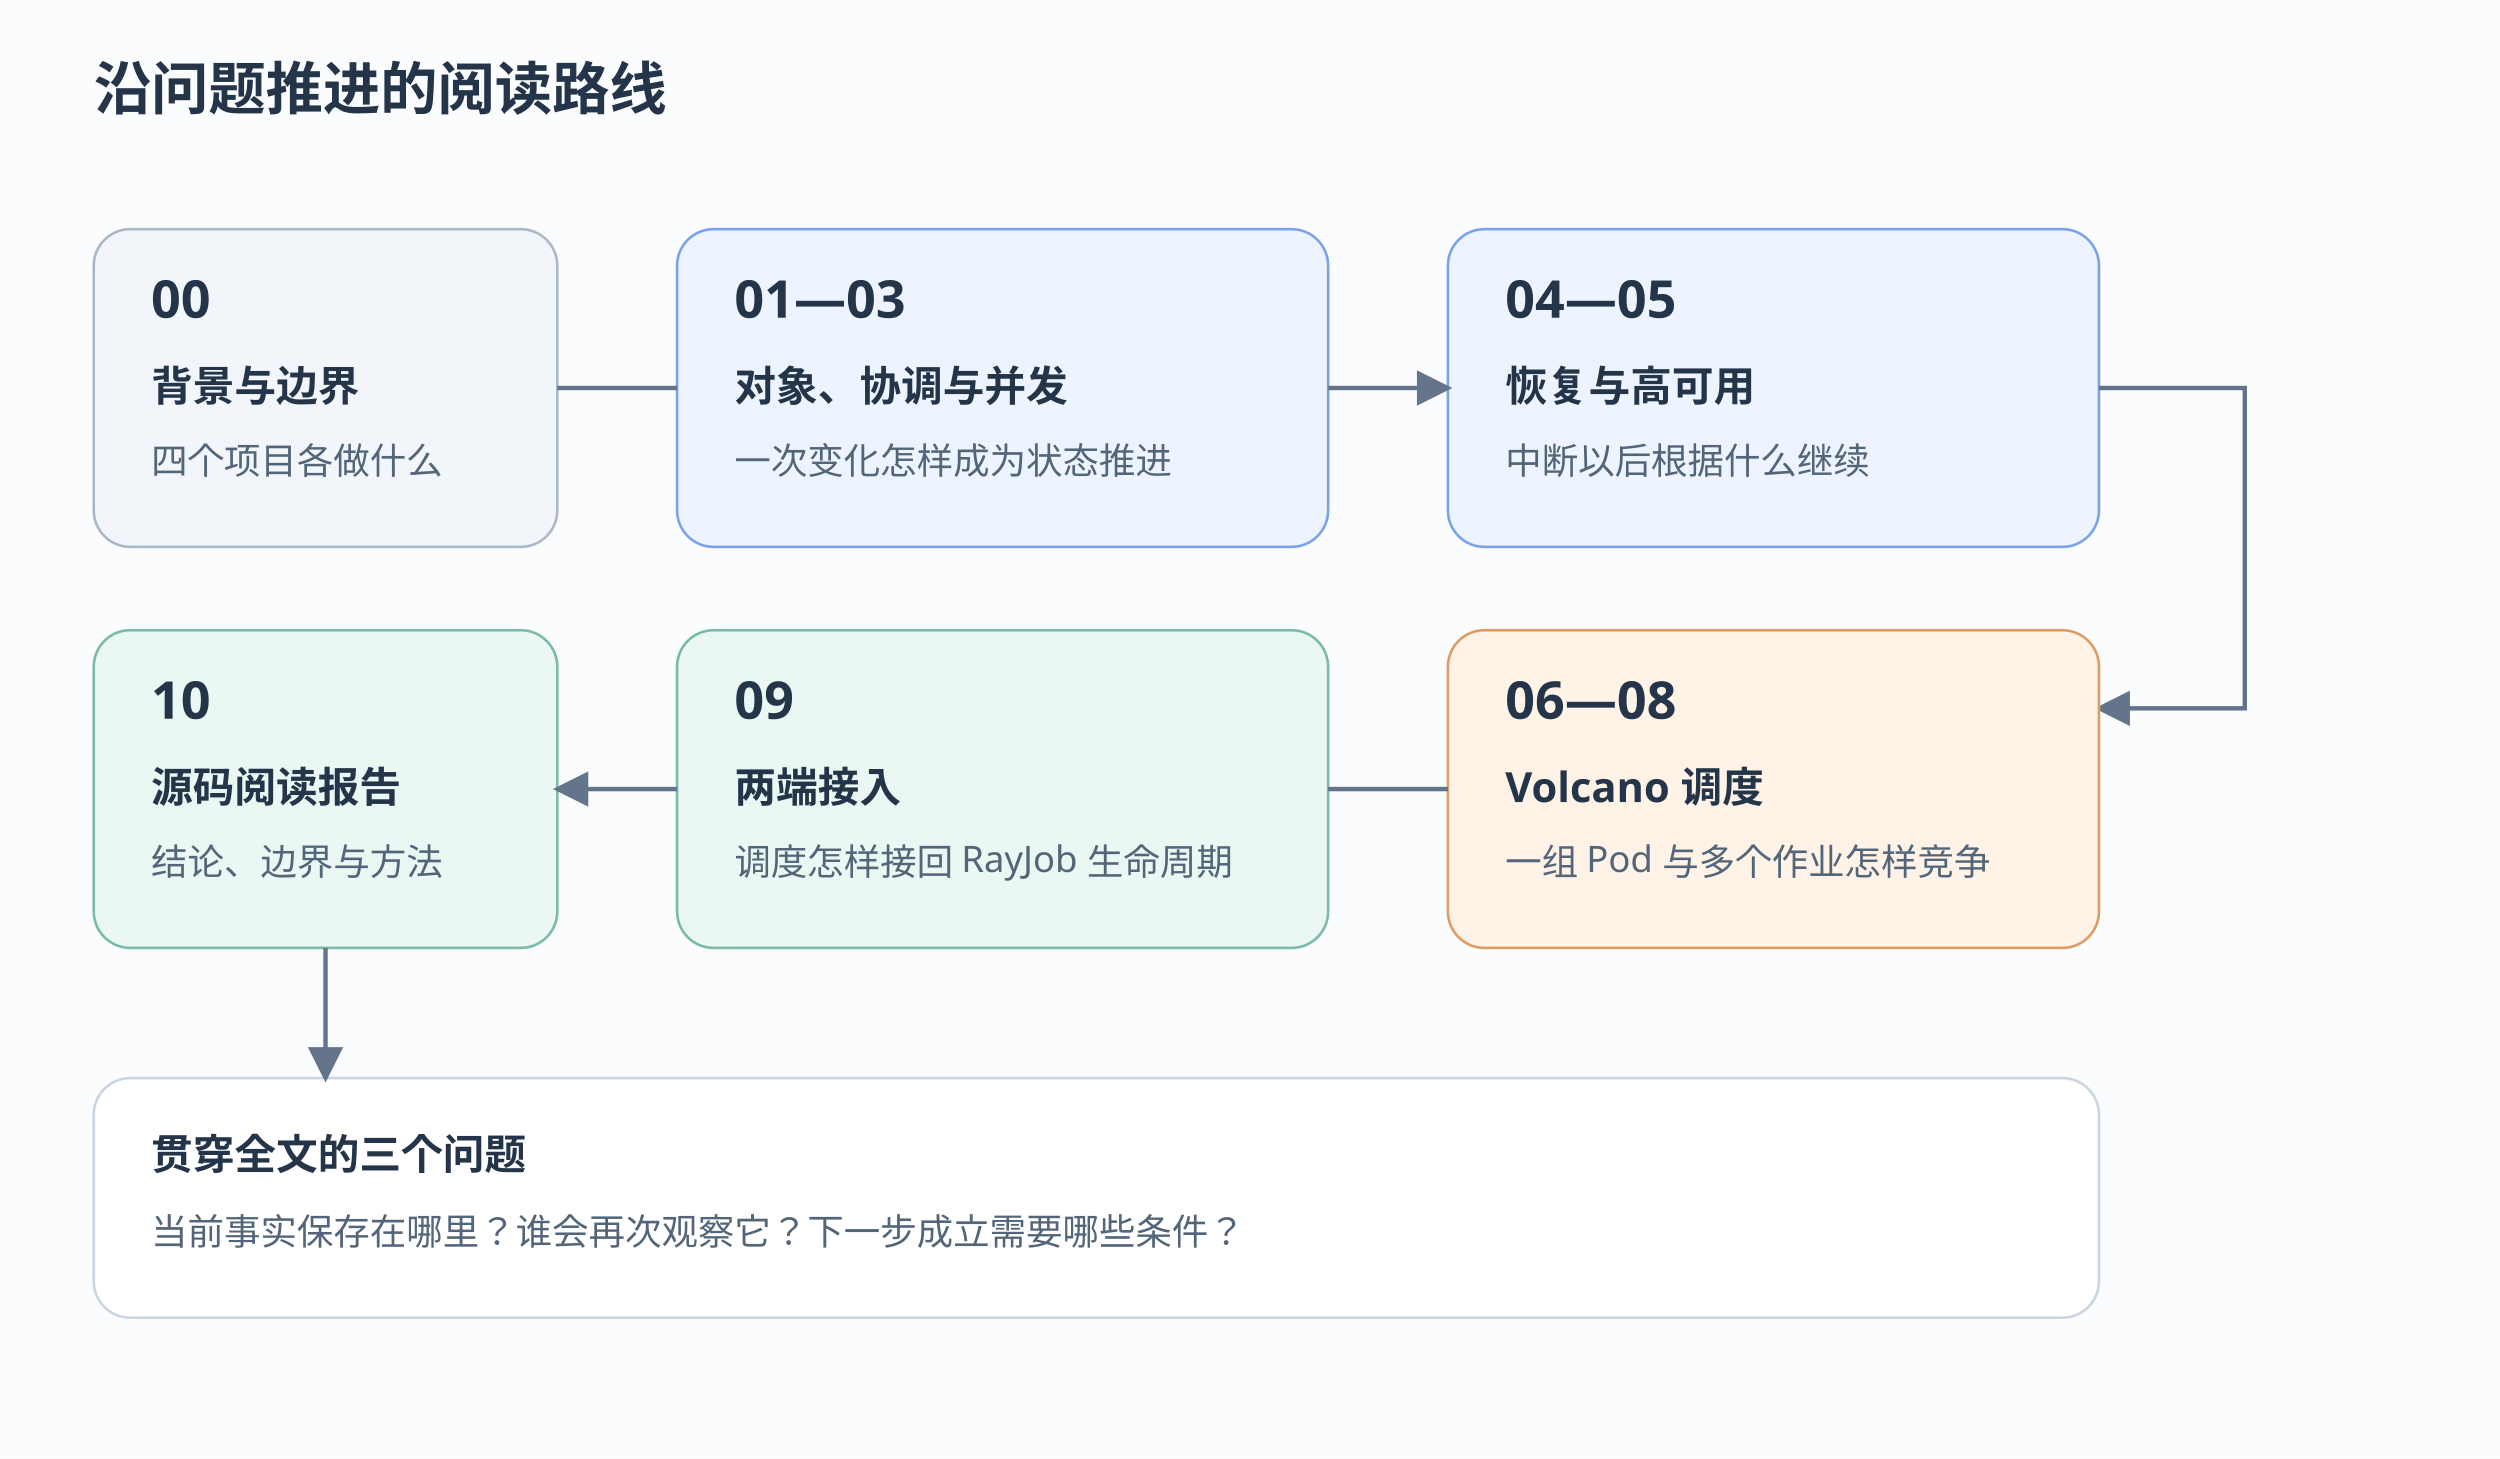
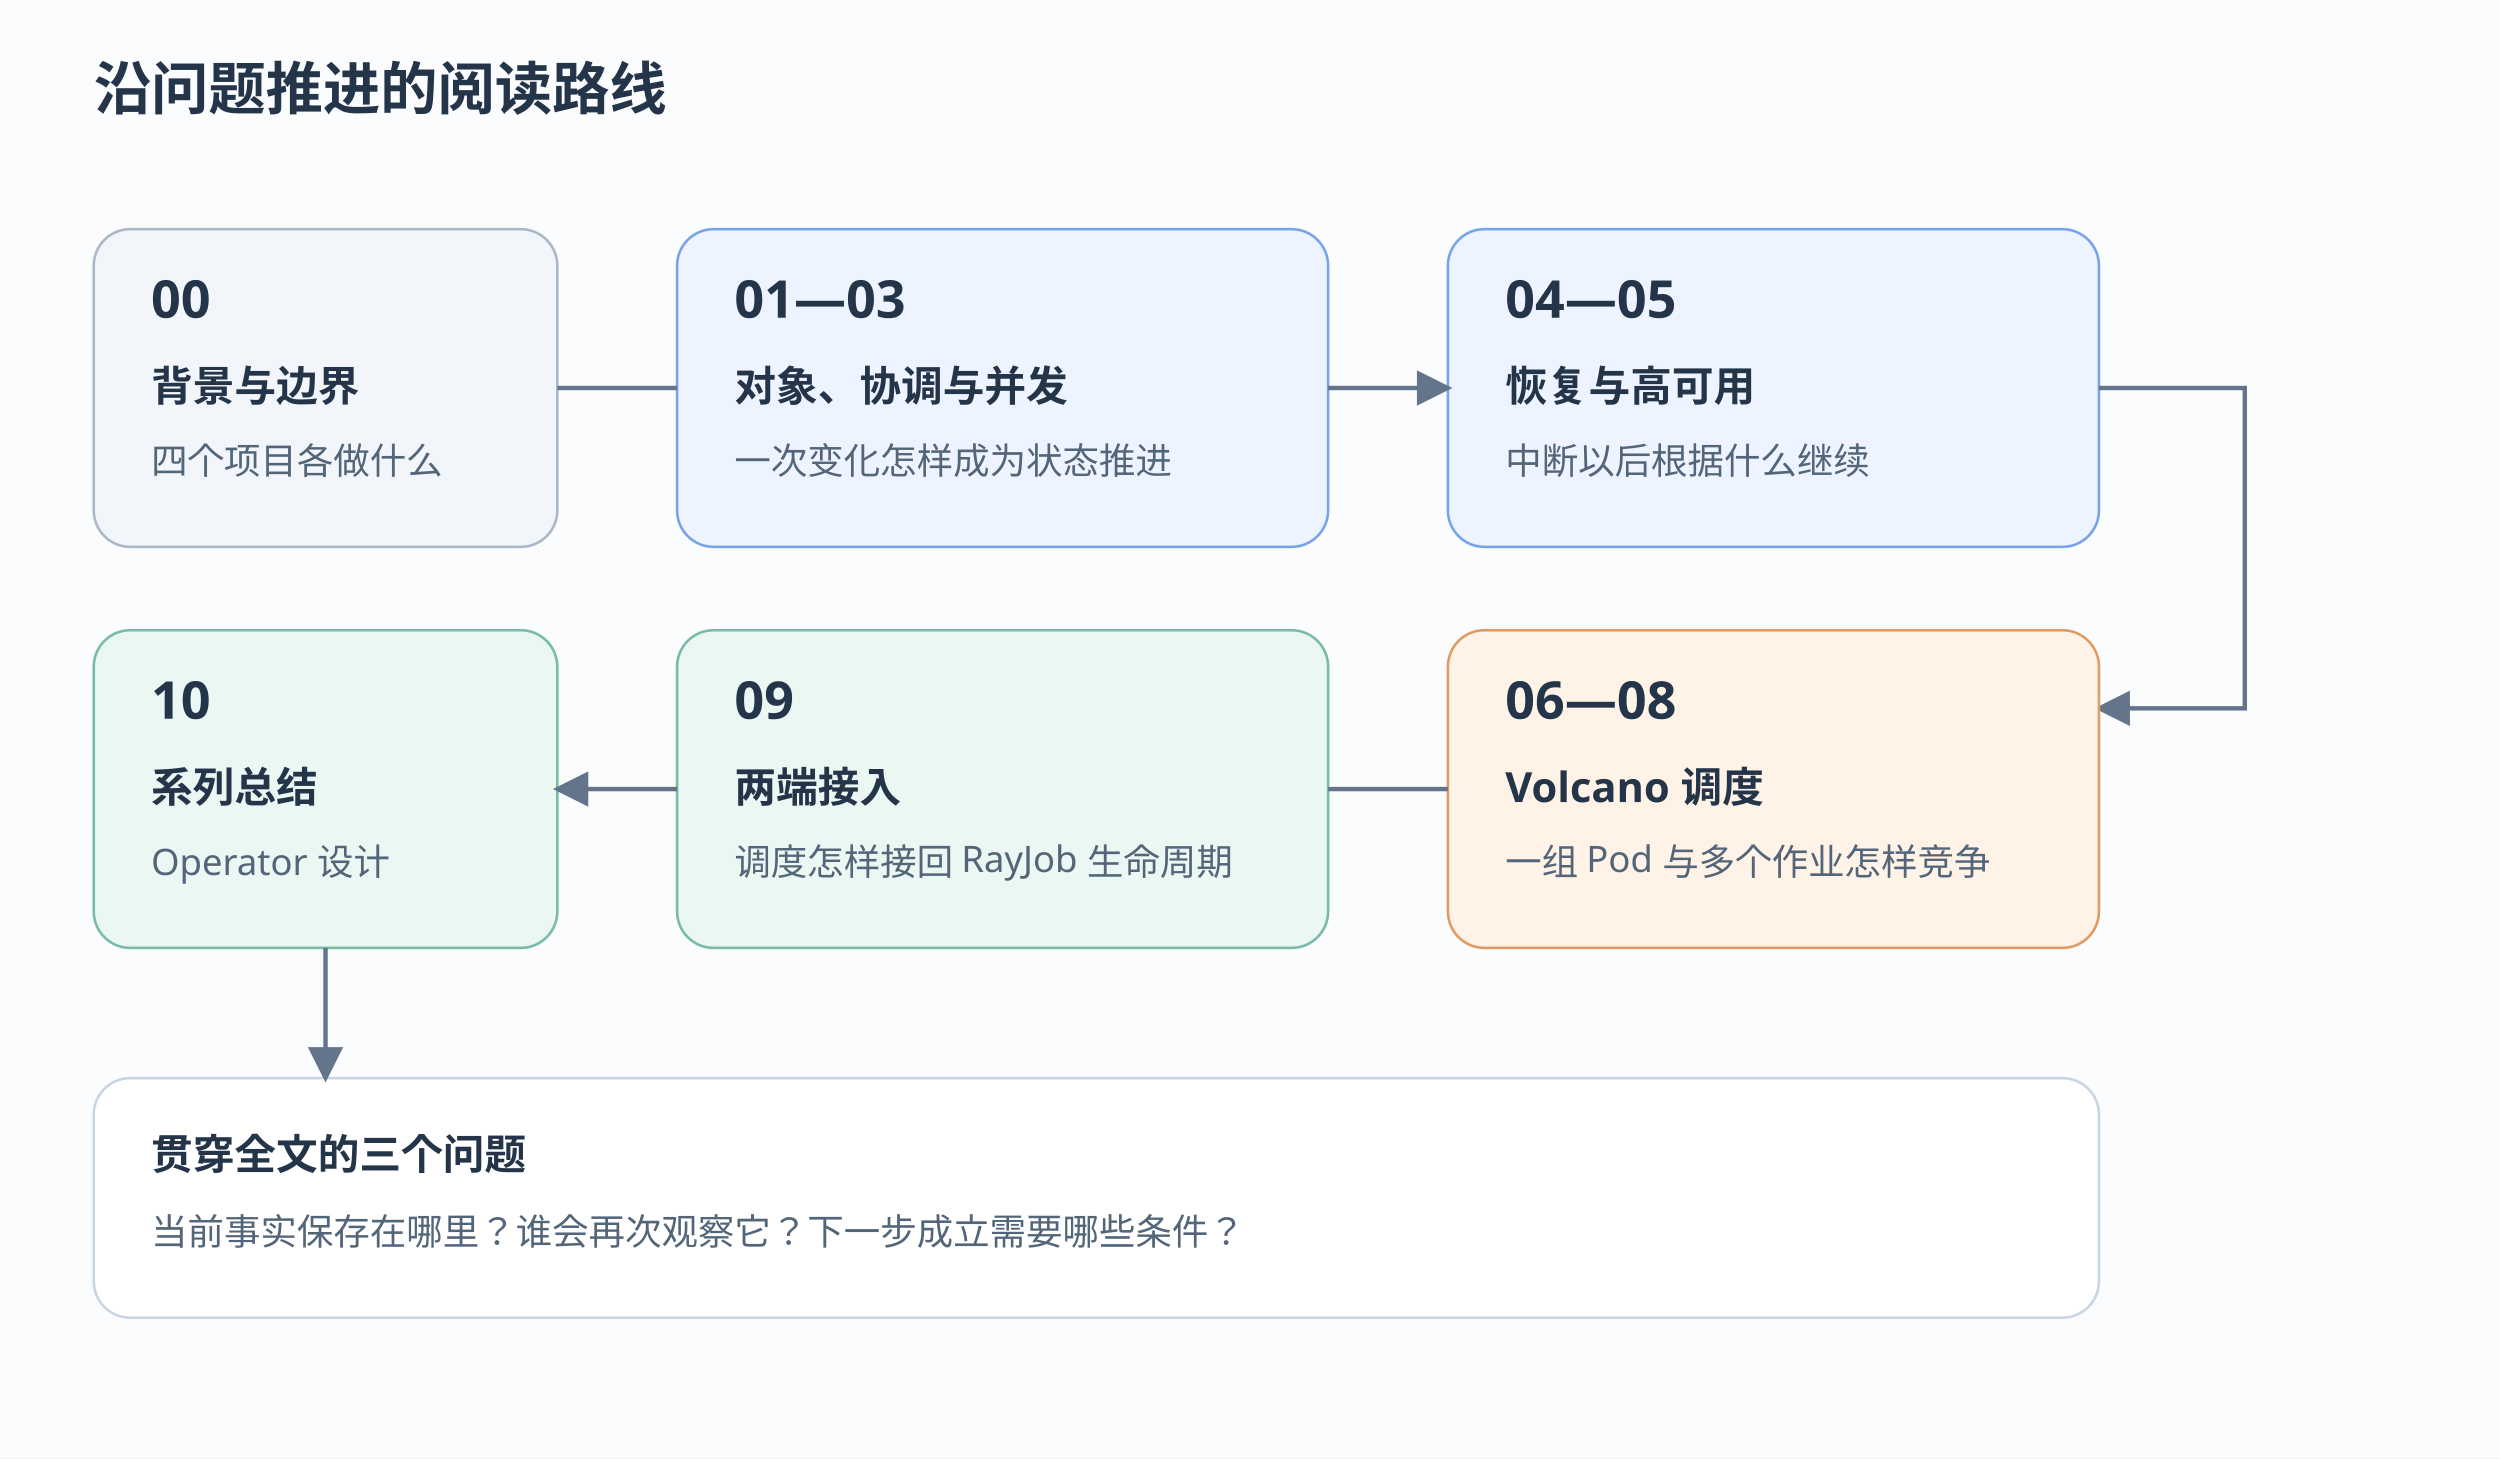
<svg xmlns="http://www.w3.org/2000/svg" width="960" height="560" viewBox="0 0 960 560" role="img" aria-labelledby="title desc">
  <defs>
    <marker id="ar" markerWidth="8" markerHeight="8" refX="7" refY="4" orient="auto">
      <path d="M0 0L8 4L0 8Z" fill="#64748b" />
    </marker>
  </defs>
  <rect width="960" height="560" fill="#fbfcfe" />
  <style>.t{font-family:'Segoe UI','PingFang SC','Microsoft YaHei',sans-serif;fill:#243449}.h{font-size:22px;font-weight:700}.m{font-size:16px;font-weight:700}.s{font-size:14px;fill:#536579}.n{font-size:20px;font-weight:700}.line{fill:none;stroke:#64748b;stroke-width:1.7;marker-end:url(#ar)}</style>
  <text x="36" y="42" class="t h">沿问题推进的阅读路线</text>
  <rect x="36" y="88" width="178" height="122" rx="14" fill="#f2f6fa" stroke="#aab9c9" />
  <text x="58" y="122" class="t n">00</text>
  <text x="58" y="154" class="t m">背景与边界</text>
  <text x="58" y="182" class="t s">四个项目各做什么</text>
  <rect x="260" y="88" width="250" height="122" rx="14" fill="#eef4ff" stroke="#78a3e8" />
  <text x="282" y="122" class="t n">01—03</text>
  <text x="282" y="154" class="t m">对象、协调与并发</text>
  <text x="282" y="182" class="t s">一次变化怎样成为状态推进</text>
  <rect x="556" y="88" width="250" height="122" rx="14" fill="#eef4ff" stroke="#78a3e8" />
  <text x="578" y="122" class="t n">04—05</text>
  <text x="578" y="154" class="t m">恢复与高可用</text>
  <text x="578" y="182" class="t s">中断以后根据什么继续</text>
  <path d="M214 149H260M510 149H556" class="line" />
  <path d="M806 149H862V272H806" class="line" />
  <rect x="556" y="242" width="250" height="122" rx="14" fill="#fff3e8" stroke="#df9b62" />
  <text x="578" y="276" class="t n">06—08</text>
  <text x="578" y="308" class="t m">Volcano 调度</text>
  <text x="578" y="336" class="t s">一组 Pod 与多个作业怎样竞争</text>
  <rect x="260" y="242" width="250" height="122" rx="14" fill="#eaf7f3" stroke="#79baa8" />
  <text x="282" y="276" class="t n">09</text>
  <text x="282" y="308" class="t m">两端接入</text>
  <text x="282" y="336" class="t s">调度怎样接回 RayJob 生命周期</text>
  <rect x="36" y="242" width="178" height="122" rx="14" fill="#eaf7f3" stroke="#79baa8" />
  <text x="58" y="276" class="t n">10</text>
-   <text x="58" y="308" class="t m">源码阅读报告</text>
-   <text x="58" y="336" class="t s">结论、边界与方法</text>
+   <text x="58" y="308" class="t m">系列总结</text>
+   <text x="58" y="336" class="t s">Operator 设计</text>
  <path d="M556 303H510M260 303H214" class="line" />
  <rect x="36" y="414" width="770" height="92" rx="14" fill="#fff" stroke="#c9d5e2" />
  <text x="58" y="449" class="t m">贯穿全文的三个问题</text>
  <text x="58" y="478" class="t s">当前事实保存在哪里？谁会再次观察它？下一步成立需要哪些条件？</text>
  <path d="M125 364V414" class="line" />
</svg>
